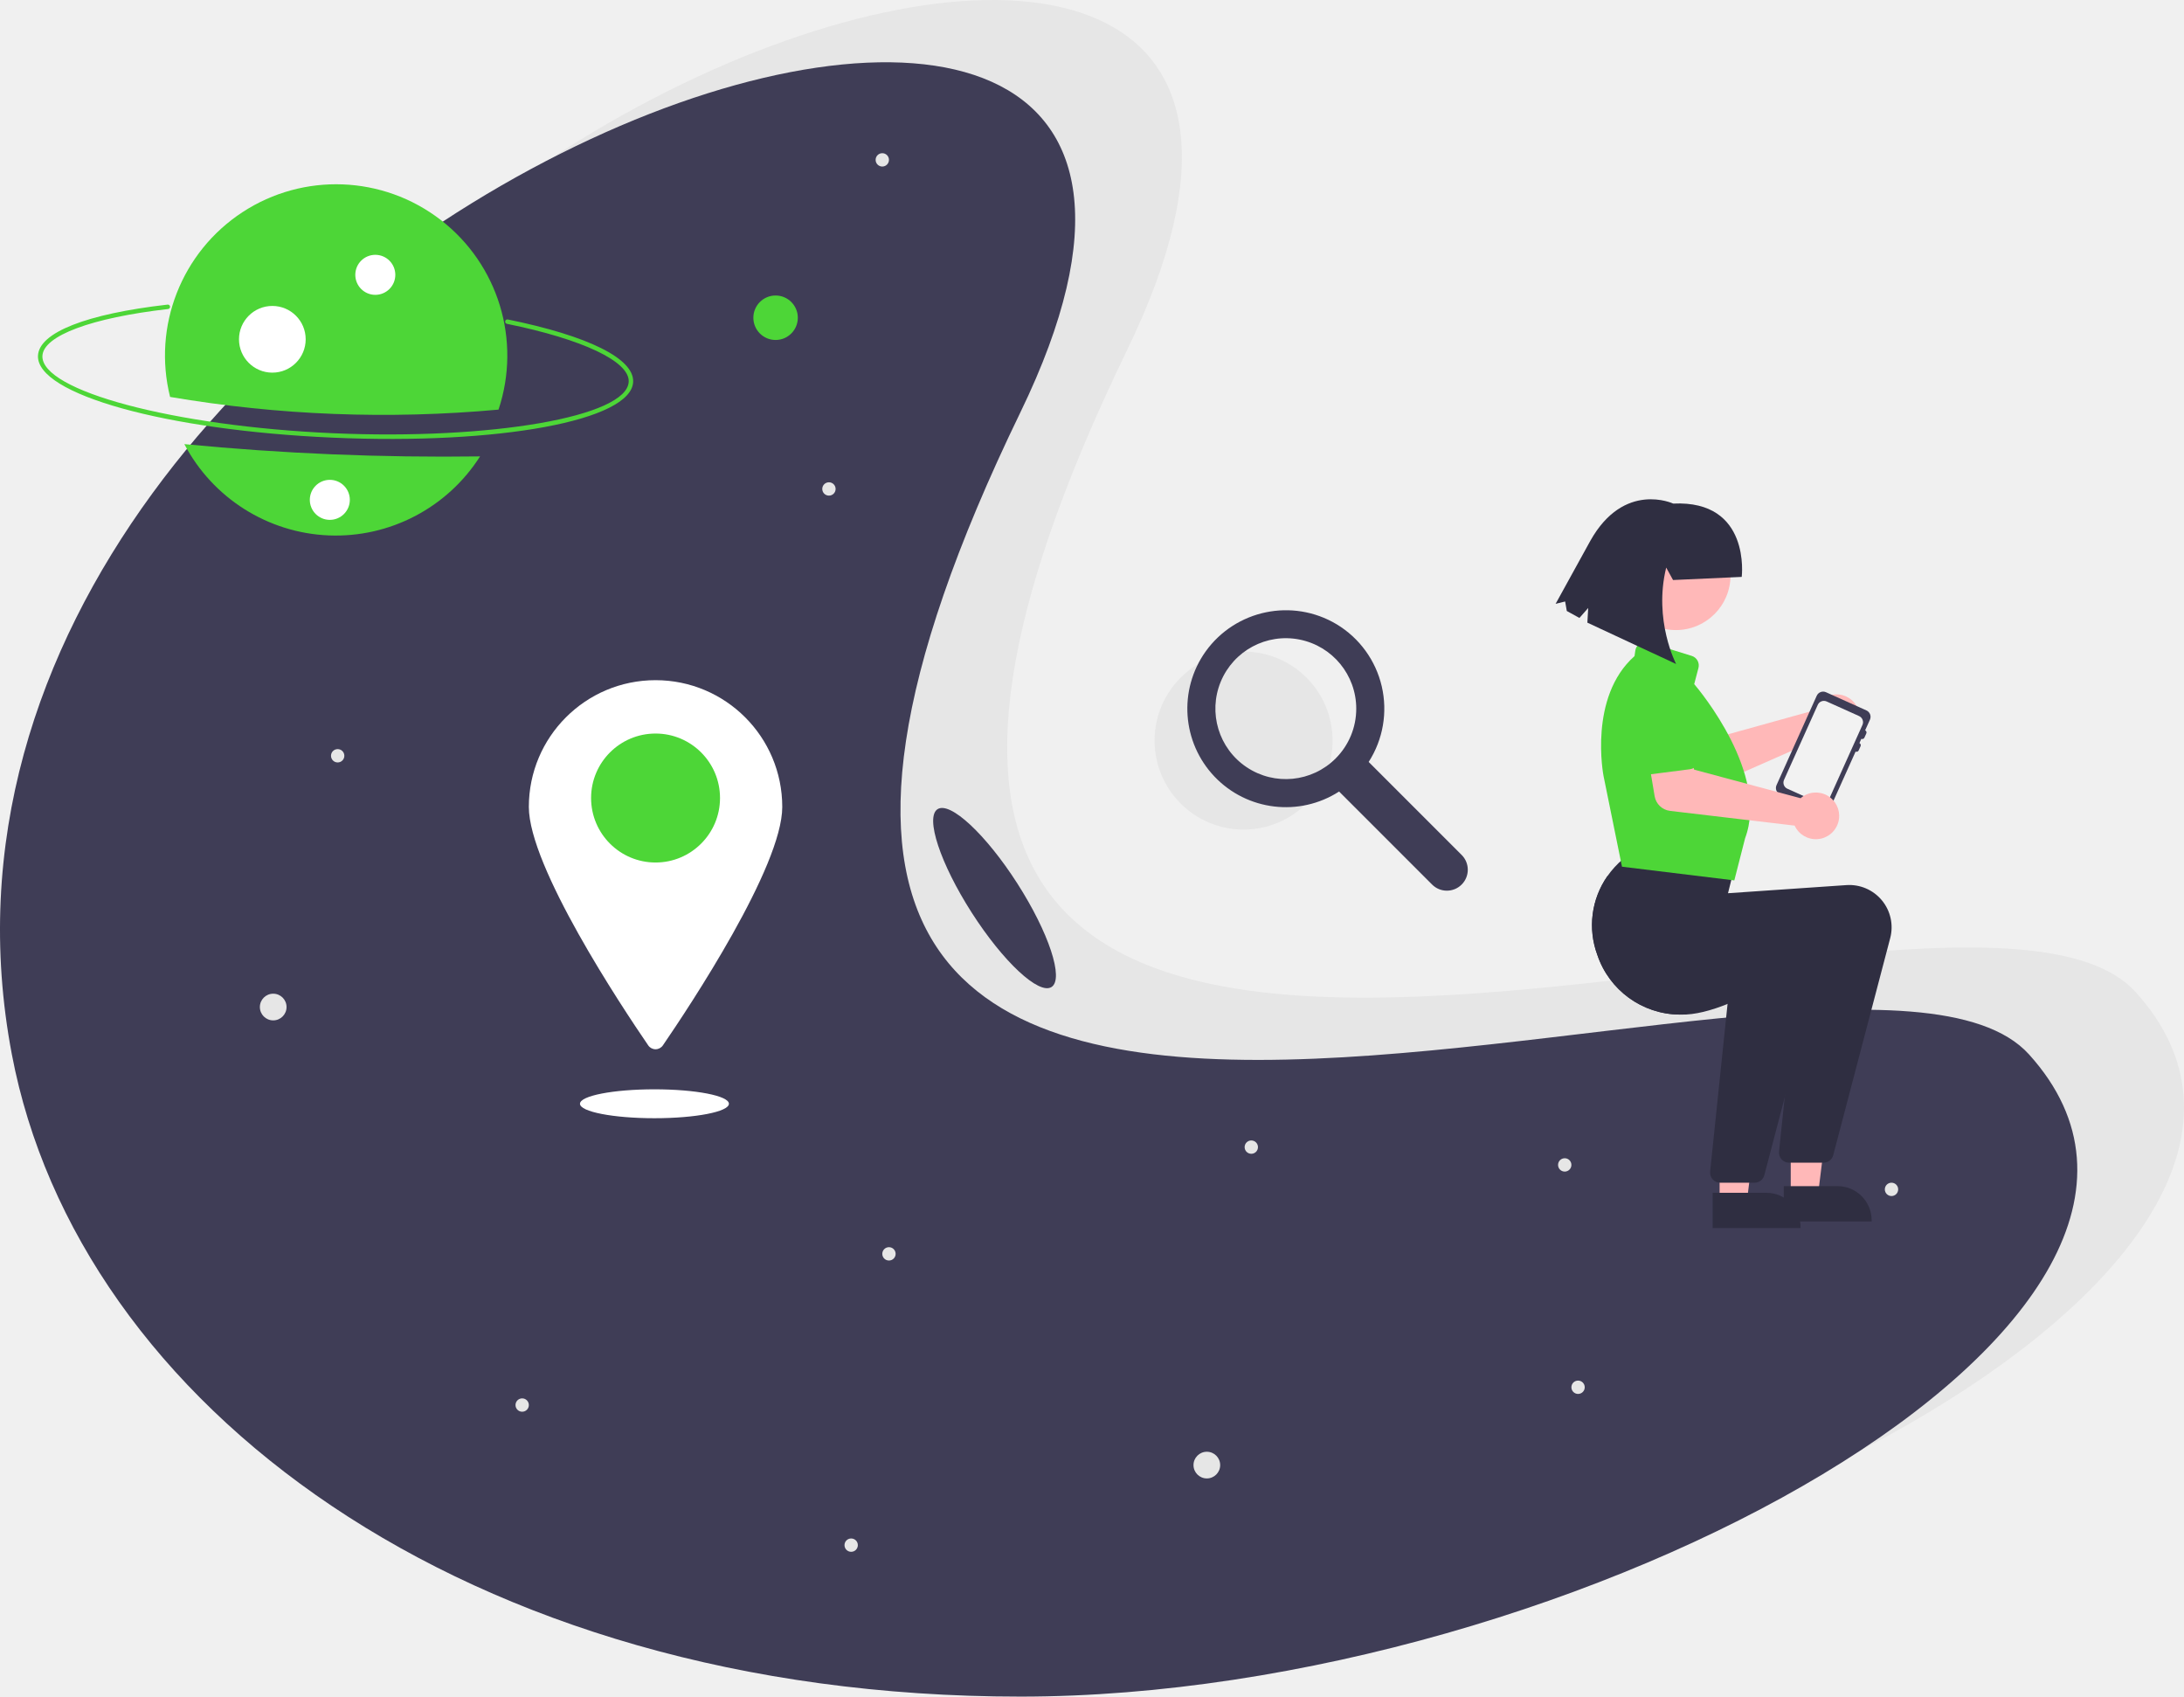
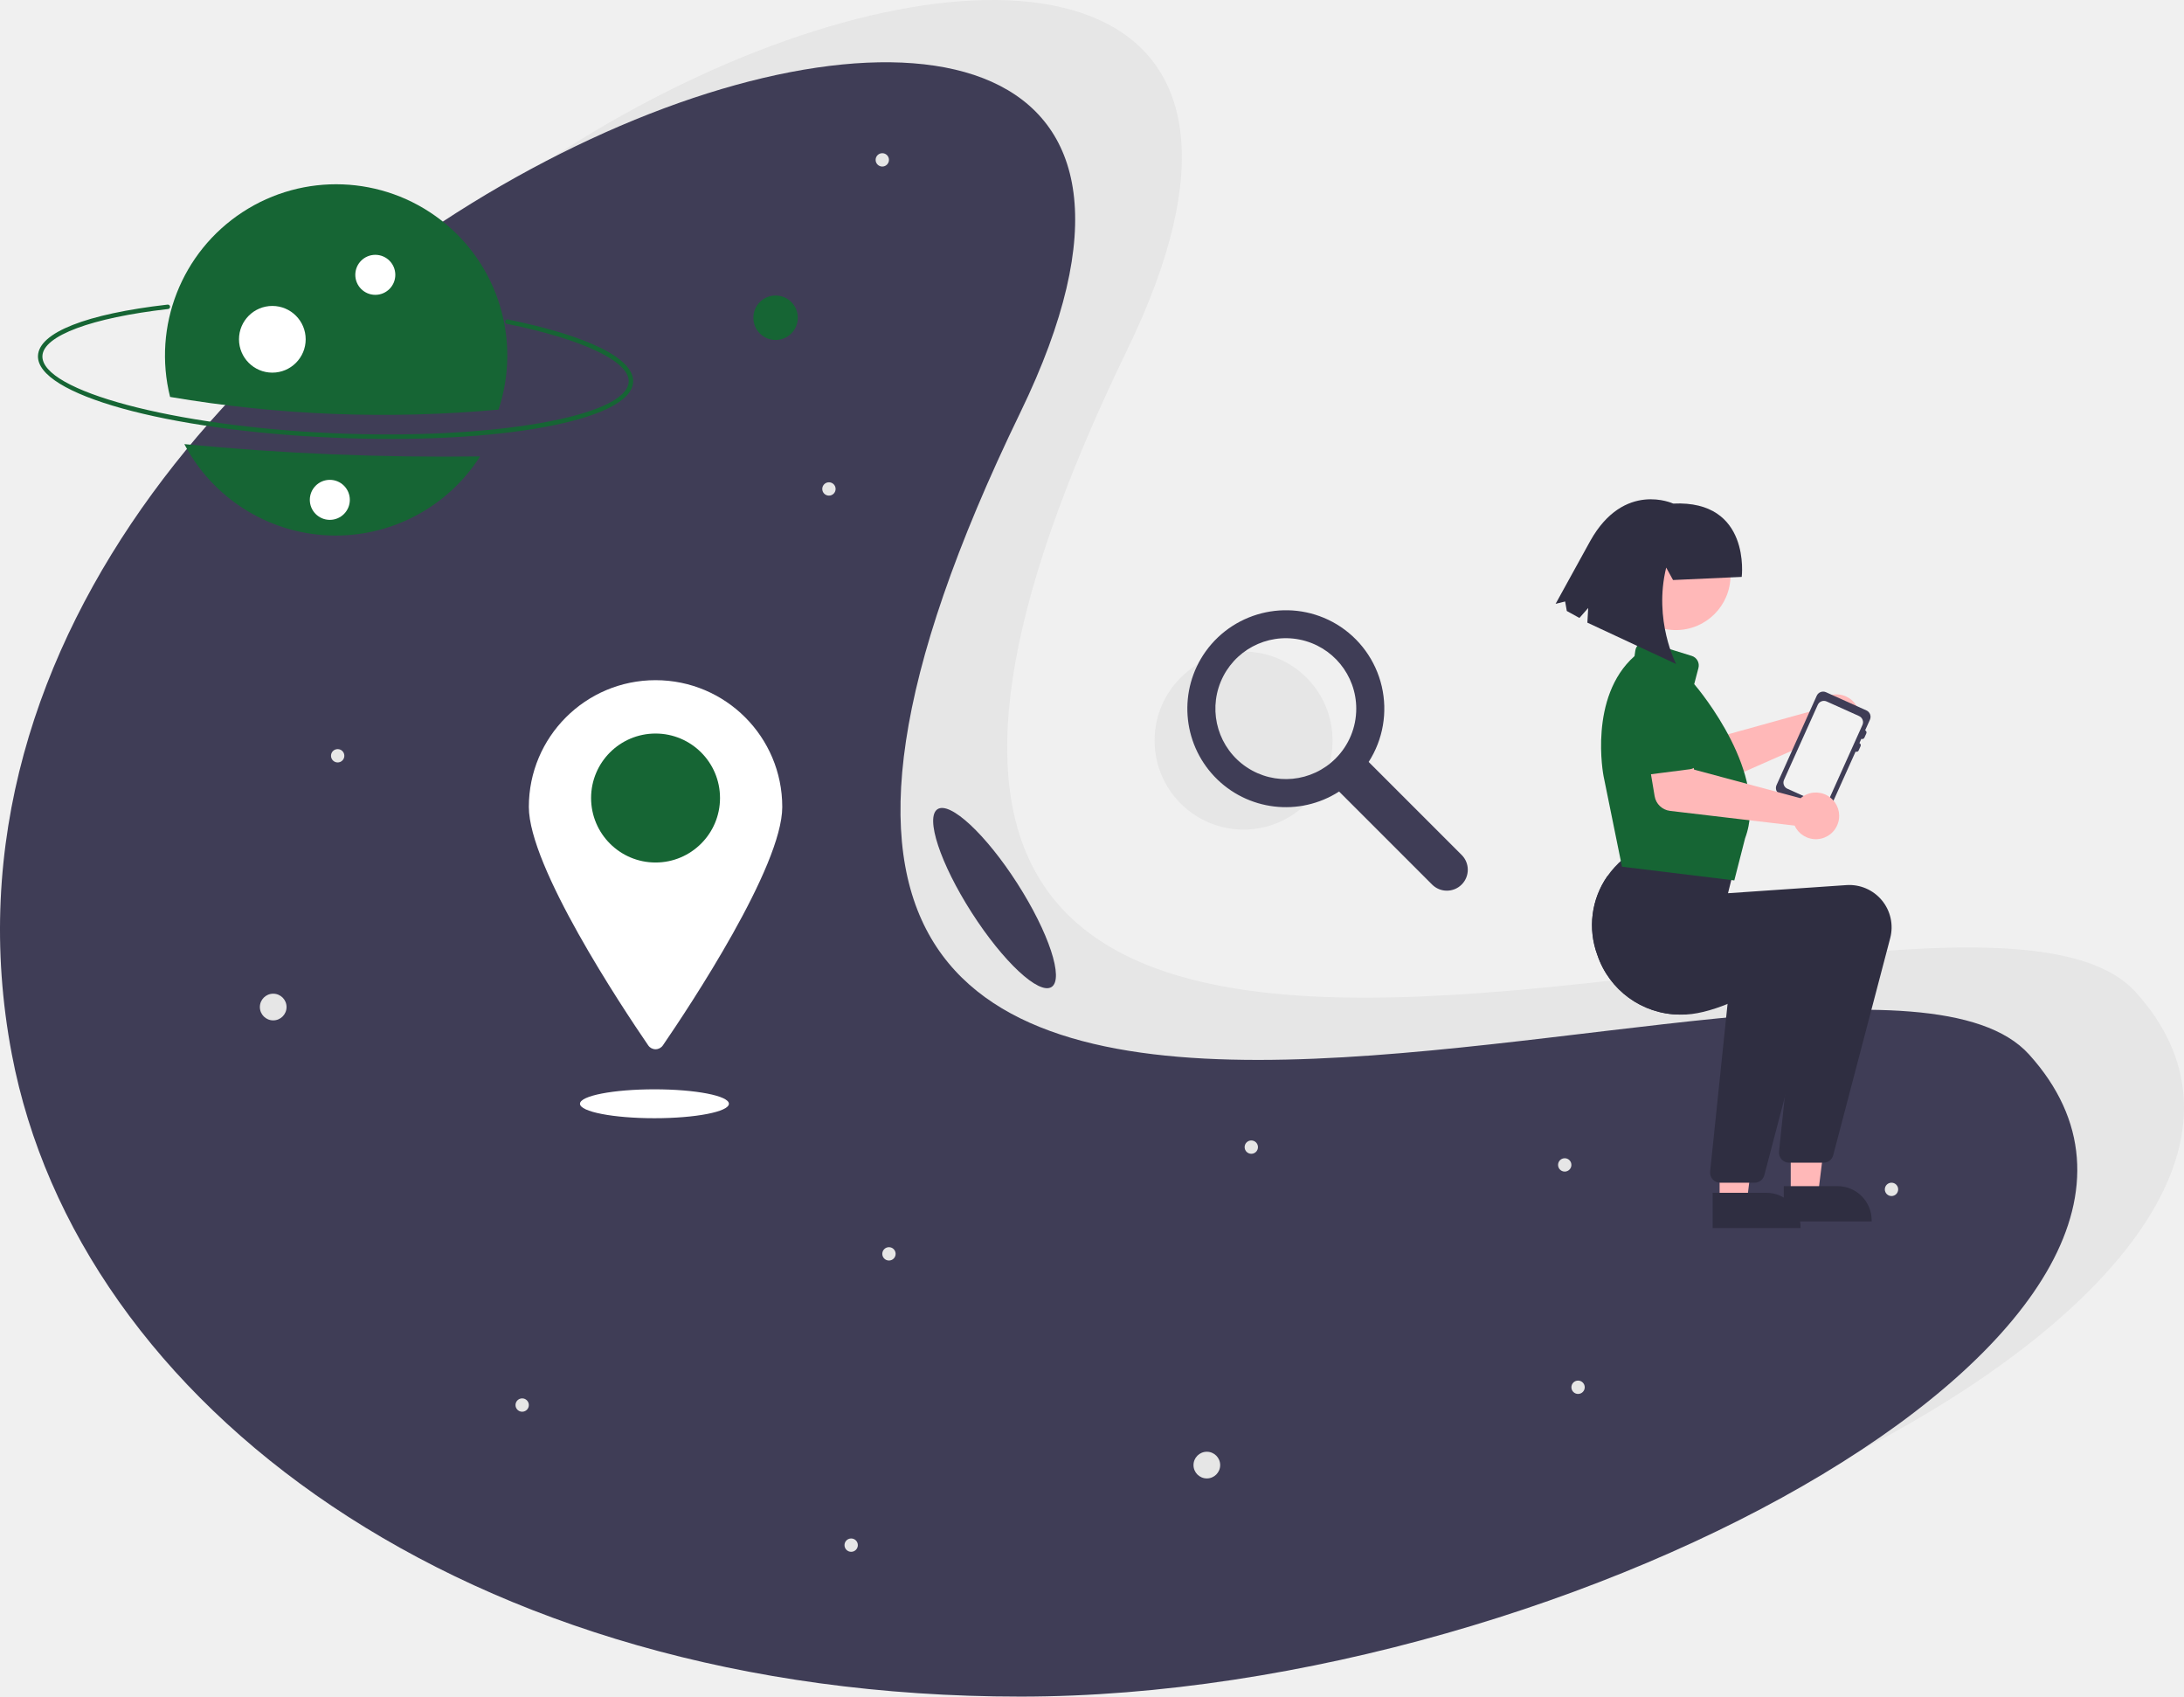
<svg xmlns="http://www.w3.org/2000/svg" data-name="Layer 1" width="982.487" height="763.014" viewBox="0 0 982.487 763.014">
  <circle cx="559.433" cy="333.061" r="40.03" fill="#e6e6e6" />
  <path d="M766.295,452.995l-41.832-41.832a44.307,44.307,0,0,0-14.426-61.926,44.458,44.458,0,0,0-58.914,12.238,44.307,44.307,0,0,0,60.033,62.995l41.832,41.832A9.409,9.409,0,0,0,766.295,452.995ZM709.594,409.601a31.684,31.684,0,1,1,9.28-22.404A31.586,31.586,0,0,1,709.594,409.601Z" transform="translate(-108.7563 -68.49293)" fill="#3f3d56" />
  <path d="M1069.529,514.699C1176.509,633.007,866.392,803.507,615.809,803.507S191.863,671.4,162.09,514.699C89.9,134.752,777.167-106.741,615.809,225.891,380.612,710.739,985.28,421.528,1069.529,514.699Z" transform="translate(-108.7563 -68.49293)" fill="#e6e6e6" />
  <path d="M1021.529,542.699C1128.509,661.007,818.392,831.507,567.809,831.507S143.863,699.4,114.09,542.699C41.9,162.752,729.167-78.741,567.809,253.891,332.612,738.739,937.28,449.528,1021.529,542.699Z" transform="translate(-108.7563 -68.49293)" fill="#3f3d56" />
-   <path d="M258.35,265.318c-75.067-3.305-133.271-19.498-132.507-36.864.458-10.412,21.703-18.784,58.287-22.97a1,1,0,1,1,.227,1.987c-34.462,3.943-56.117,12.017-56.516,21.071-.691,15.705,59.114,31.631,130.597,34.778s132.456-7.461,133.148-23.166c.4-9.092-20.597-19.066-54.798-26.028a1,1,0,1,1,.399-1.96c36.301,7.391,56.857,17.624,56.397,28.076C392.82,257.609,333.418,268.623,258.35,265.318Z" transform="translate(-108.7563 -68.49293)" fill="#4dd637" />
-   <path d="M191.679,268.227a76.983,76.983,0,0,0,133.036,5.522A1211.976,1211.976,0,0,1,191.679,268.227Z" transform="translate(-108.7563 -68.49293)" fill="#4dd637" />
-   <path d="M333.019,252.713a76.997,76.997,0,1,0-147.749-5.706A572.233,572.233,0,0,0,333.019,252.713Z" transform="translate(-108.7563 -68.49293)" fill="#4dd637" />
+   <path d="M258.35,265.318c-75.067-3.305-133.271-19.498-132.507-36.864.458-10.412,21.703-18.784,58.287-22.97a1,1,0,1,1,.227,1.987c-34.462,3.943-56.117,12.017-56.516,21.071-.691,15.705,59.114,31.631,130.597,34.778s132.456-7.461,133.148-23.166c.4-9.092-20.597-19.066-54.798-26.028a1,1,0,1,1,.399-1.96c36.301,7.391,56.857,17.624,56.397,28.076C392.82,257.609,333.418,268.623,258.35,265.318Z" transform="translate(-108.7563 -68.49293)" fill="#166534" />
+   <path d="M191.679,268.227a76.983,76.983,0,0,0,133.036,5.522A1211.976,1211.976,0,0,1,191.679,268.227Z" transform="translate(-108.7563 -68.49293)" fill="#166534" />
+   <path d="M333.019,252.713a76.997,76.997,0,1,0-147.749-5.706A572.233,572.233,0,0,0,333.019,252.713Z" transform="translate(-108.7563 -68.49293)" fill="#166534" />
  <circle cx="168.834" cy="123.601" r="9" fill="#fff" />
  <circle cx="122.513" cy="152.591" r="15" fill="#fff" />
-   <circle cx="348.905" cy="142.898" r="10" fill="#4dd637" />
+   <circle cx="348.905" cy="142.898" r="10" fill="#166534" />
  <circle cx="122.905" cy="452.898" r="6" fill="#e6e6e6" />
  <circle cx="542.905" cy="658.898" r="6" fill="#e6e6e6" />
  <circle cx="151.905" cy="339.898" r="3" fill="#e6e6e6" />
  <circle cx="399.905" cy="563.898" r="3" fill="#e6e6e6" />
  <circle cx="850.905" cy="534.898" r="3" fill="#e6e6e6" />
  <circle cx="709.905" cy="623.898" r="3" fill="#e6e6e6" />
  <circle cx="562.905" cy="515.898" r="3" fill="#e6e6e6" />
  <circle cx="372.905" cy="219.898" r="3" fill="#e6e6e6" />
  <circle cx="396.905" cy="71.898" r="3" fill="#e6e6e6" />
  <circle cx="382.905" cy="694.898" r="3" fill="#e6e6e6" />
  <circle cx="234.905" cy="631.898" r="3" fill="#e6e6e6" />
  <circle cx="703.905" cy="523.898" r="3" fill="#e6e6e6" />
  <circle cx="148.374" cy="224.799" r="9" fill="#fff" />
  <path d="M460.661,431.391c0,26.88-41.559,89.516-53.705,107.247a3.992,3.992,0,0,1-6.591,0c-12.145-17.731-53.705-80.366-53.705-107.247a57,57,0,1,1,114,0Z" transform="translate(-108.7563 -68.49293)" fill="#fff" />
-   <circle cx="294.905" cy="358.898" r="29" fill="#4dd637" />
+   <circle cx="294.905" cy="358.898" r="29" fill="#166534" />
  <ellipse cx="294.405" cy="496.398" rx="33.5" ry="6.5" fill="#fff" />
  <path d="M925.61,386.412a10.527,10.527,0,0,0-.641,1.529l-47.783,13.277-8.611-8.427L854.159,404.124,867.953,420.523a8,8,0,0,0,9.353,2.169l51.616-22.785a10.497,10.497,0,1,0-3.313-13.495Z" transform="translate(-108.7563 -68.49293)" fill="#ffb8b8" />
-   <path d="M875.502,401.996l-17.935,13.96a4.5,4.5,0,0,1-6.682-1.337L839.738,394.891a12.497,12.497,0,0,1,19.769-15.294l16.338,15.594a4.5,4.5,0,0,1-.344,6.805Z" transform="translate(-108.7563 -68.49293)" fill="#4dd637" />
+   <path d="M875.502,401.996l-17.935,13.96a4.5,4.5,0,0,1-6.682-1.337L839.738,394.891a12.497,12.497,0,0,1,19.769-15.294l16.338,15.594a4.5,4.5,0,0,1-.344,6.805Z" transform="translate(-108.7563 -68.49293)" fill="#166534" />
  <path d="M930.192,379.81l18.188,8.183a3.149,3.149,0,0,1,1.58,4.164l-2.153,4.786a1.053,1.053,0,0,1,.527,1.388l-.861,1.915a1.053,1.053,0,0,1-1.388.527l-.861,1.915a1.053,1.053,0,0,1,.527,1.388l-.861,1.915a1.053,1.053,0,0,1-1.388.527L931.871,432.362a3.149,3.149,0,0,1-4.164,1.58l-18.188-8.183a3.149,3.149,0,0,1-1.58-4.164l18.089-40.205A3.149,3.149,0,0,1,930.192,379.81Z" transform="translate(-108.7563 -68.49293)" fill="#3f3d56" />
  <path d="M912.821,423.212l14.591,6.571a3.034,3.034,0,0,0,3.999-1.512l6.739-14.99,2.341-5.196,6.099-13.562a3.026,3.026,0,0,0-1.511-3.989l-4.587-2.068L930.477,383.964a3.021,3.021,0,0,0-3.989,1.522L920.589,398.597l-6.718,14.927-2.561,5.7A3.022,3.022,0,0,0,912.821,423.212Z" transform="translate(-108.7563 -68.49293)" fill="#f2f2f2" />
  <polygon points="773.577 540.443 785.837 540.442 791.67 493.154 773.575 493.155 773.577 540.443" fill="#ffb8b8" />
  <path d="M879.207,604.933l24.144-.001h.001a15.386,15.386,0,0,1,15.386,15.386v.5l-39.531.001Z" transform="translate(-108.7563 -68.49293)" fill="#2f2e41" />
  <polygon points="805.577 537.443 817.837 537.442 823.67 490.154 805.575 490.155 805.577 537.443" fill="#ffb8b8" />
  <path d="M911.207,601.933l24.144-.001h.001a15.386,15.386,0,0,1,15.386,15.386v.5l-39.531.001Z" transform="translate(-108.7563 -68.49293)" fill="#2f2e41" />
  <path d="M827.341,497.971a39.41,39.41,0,0,0,36.9,26.81l.62.01c6.33.18,13.76-1.86,21.05-4.79,14.4-5.79,28.23-15.06,31.9-17.61l-6.22,59.79-2.52,24.24a4.514,4.514,0,0,0,4.48,4.97h15.53a4.505,4.505,0,0,0,4.36-3.36l25.64-97.65a19.032,19.032,0,0,0-19.71-23.83l-53.26,3.65,3.72-14.88-47.54-3.16-.14.1c-1.14.83-2.25,1.7-3.31,2.61a40.271,40.271,0,0,0-6.99,7.66A38.487,38.487,0,0,0,827.341,497.971Z" transform="translate(-108.7563 -68.49293)" fill="#2f2e41" />
  <path d="M827.341,497.971a39.41,39.41,0,0,0,36.9,26.81,196.146,196.146,0,0,0,22.57-13.39l-.9,8.61-7.84,75.42a4.514,4.514,0,0,0,4.48,4.97h15.53a4.505,4.505,0,0,0,4.36-3.36l9.15-34.85,16.49-62.8a19.032,19.032,0,0,0-19.71-23.83l-53.26,3.65,3.72-14.88-26.98-1.79A38.487,38.487,0,0,0,827.341,497.971Z" transform="translate(-108.7563 -68.49293)" fill="#2f2e41" />
-   <path d="M838.774,458.321l-.358-.043-8.295-40.785c-.071-.354-6.852-35.533,13.937-53.924l.362-2.517a4.5,4.5,0,0,1,5.787-3.658l19.585,6.075a4.491,4.491,0,0,1,3.019,5.442l-1.904,7.242c2.64,3.1,33.715,40.512,22.89,69.335L888.949,464.439Z" transform="translate(-108.7563 -68.49293)" fill="#4dd637" />
+   <path d="M838.774,458.321l-.358-.043-8.295-40.785c-.071-.354-6.852-35.533,13.937-53.924l.362-2.517a4.5,4.5,0,0,1,5.787-3.658l19.585,6.075a4.491,4.491,0,0,1,3.019,5.442l-1.904,7.242c2.64,3.1,33.715,40.512,22.89,69.335L888.949,464.439Z" transform="translate(-108.7563 -68.49293)" fill="#166534" />
  <path d="M920.094,426.49a10.526,10.526,0,0,0-1.329.99l-47.897-12.858-3.131-11.634-18.175,2.431,3.542,21.134a8,8,0,0,0,6.951,6.622l56.032,6.619a10.497,10.497,0,1,0,4.008-13.305Z" transform="translate(-108.7563 -68.49293)" fill="#ffb8b8" />
-   <path d="M869.022,414.436,846.481,417.34a4.5,4.5,0,0,1-5.074-4.548l.43-22.655a12.497,12.497,0,0,1,24.799-3.121l6.142,21.734a4.5,4.5,0,0,1-3.756,5.686Z" transform="translate(-108.7563 -68.49293)" fill="#4dd637" />
+   <path d="M869.022,414.436,846.481,417.34a4.5,4.5,0,0,1-5.074-4.548l.43-22.655a12.497,12.497,0,0,1,24.799-3.121l6.142,21.734a4.5,4.5,0,0,1-3.756,5.686Z" transform="translate(-108.7563 -68.49293)" fill="#166534" />
  <circle cx="753.921" cy="258.804" r="24.561" fill="#ffb8b8" />
  <path d="M861.385,329.348l-3.075-5.6c-5.825,23.732,4.464,43.373,4.464,43.373l-39.932-18.601.38-6.6-3.951,4.484-5.677-3.129-.75-4.281-4.286,1.062,15.644-28.387c15.182-27.013,37.255-16.7,37.255-16.7,35.115-1.669,30.827,32.975,30.827,32.975Z" transform="translate(-108.7563 -68.49293)" fill="#2f2e41" />
  <ellipse cx="556.161" cy="472.391" rx="12.179" ry="47.5" transform="translate(-275.7517 306.3624) rotate(-32.66242)" fill="#3f3d56" />
</svg>
